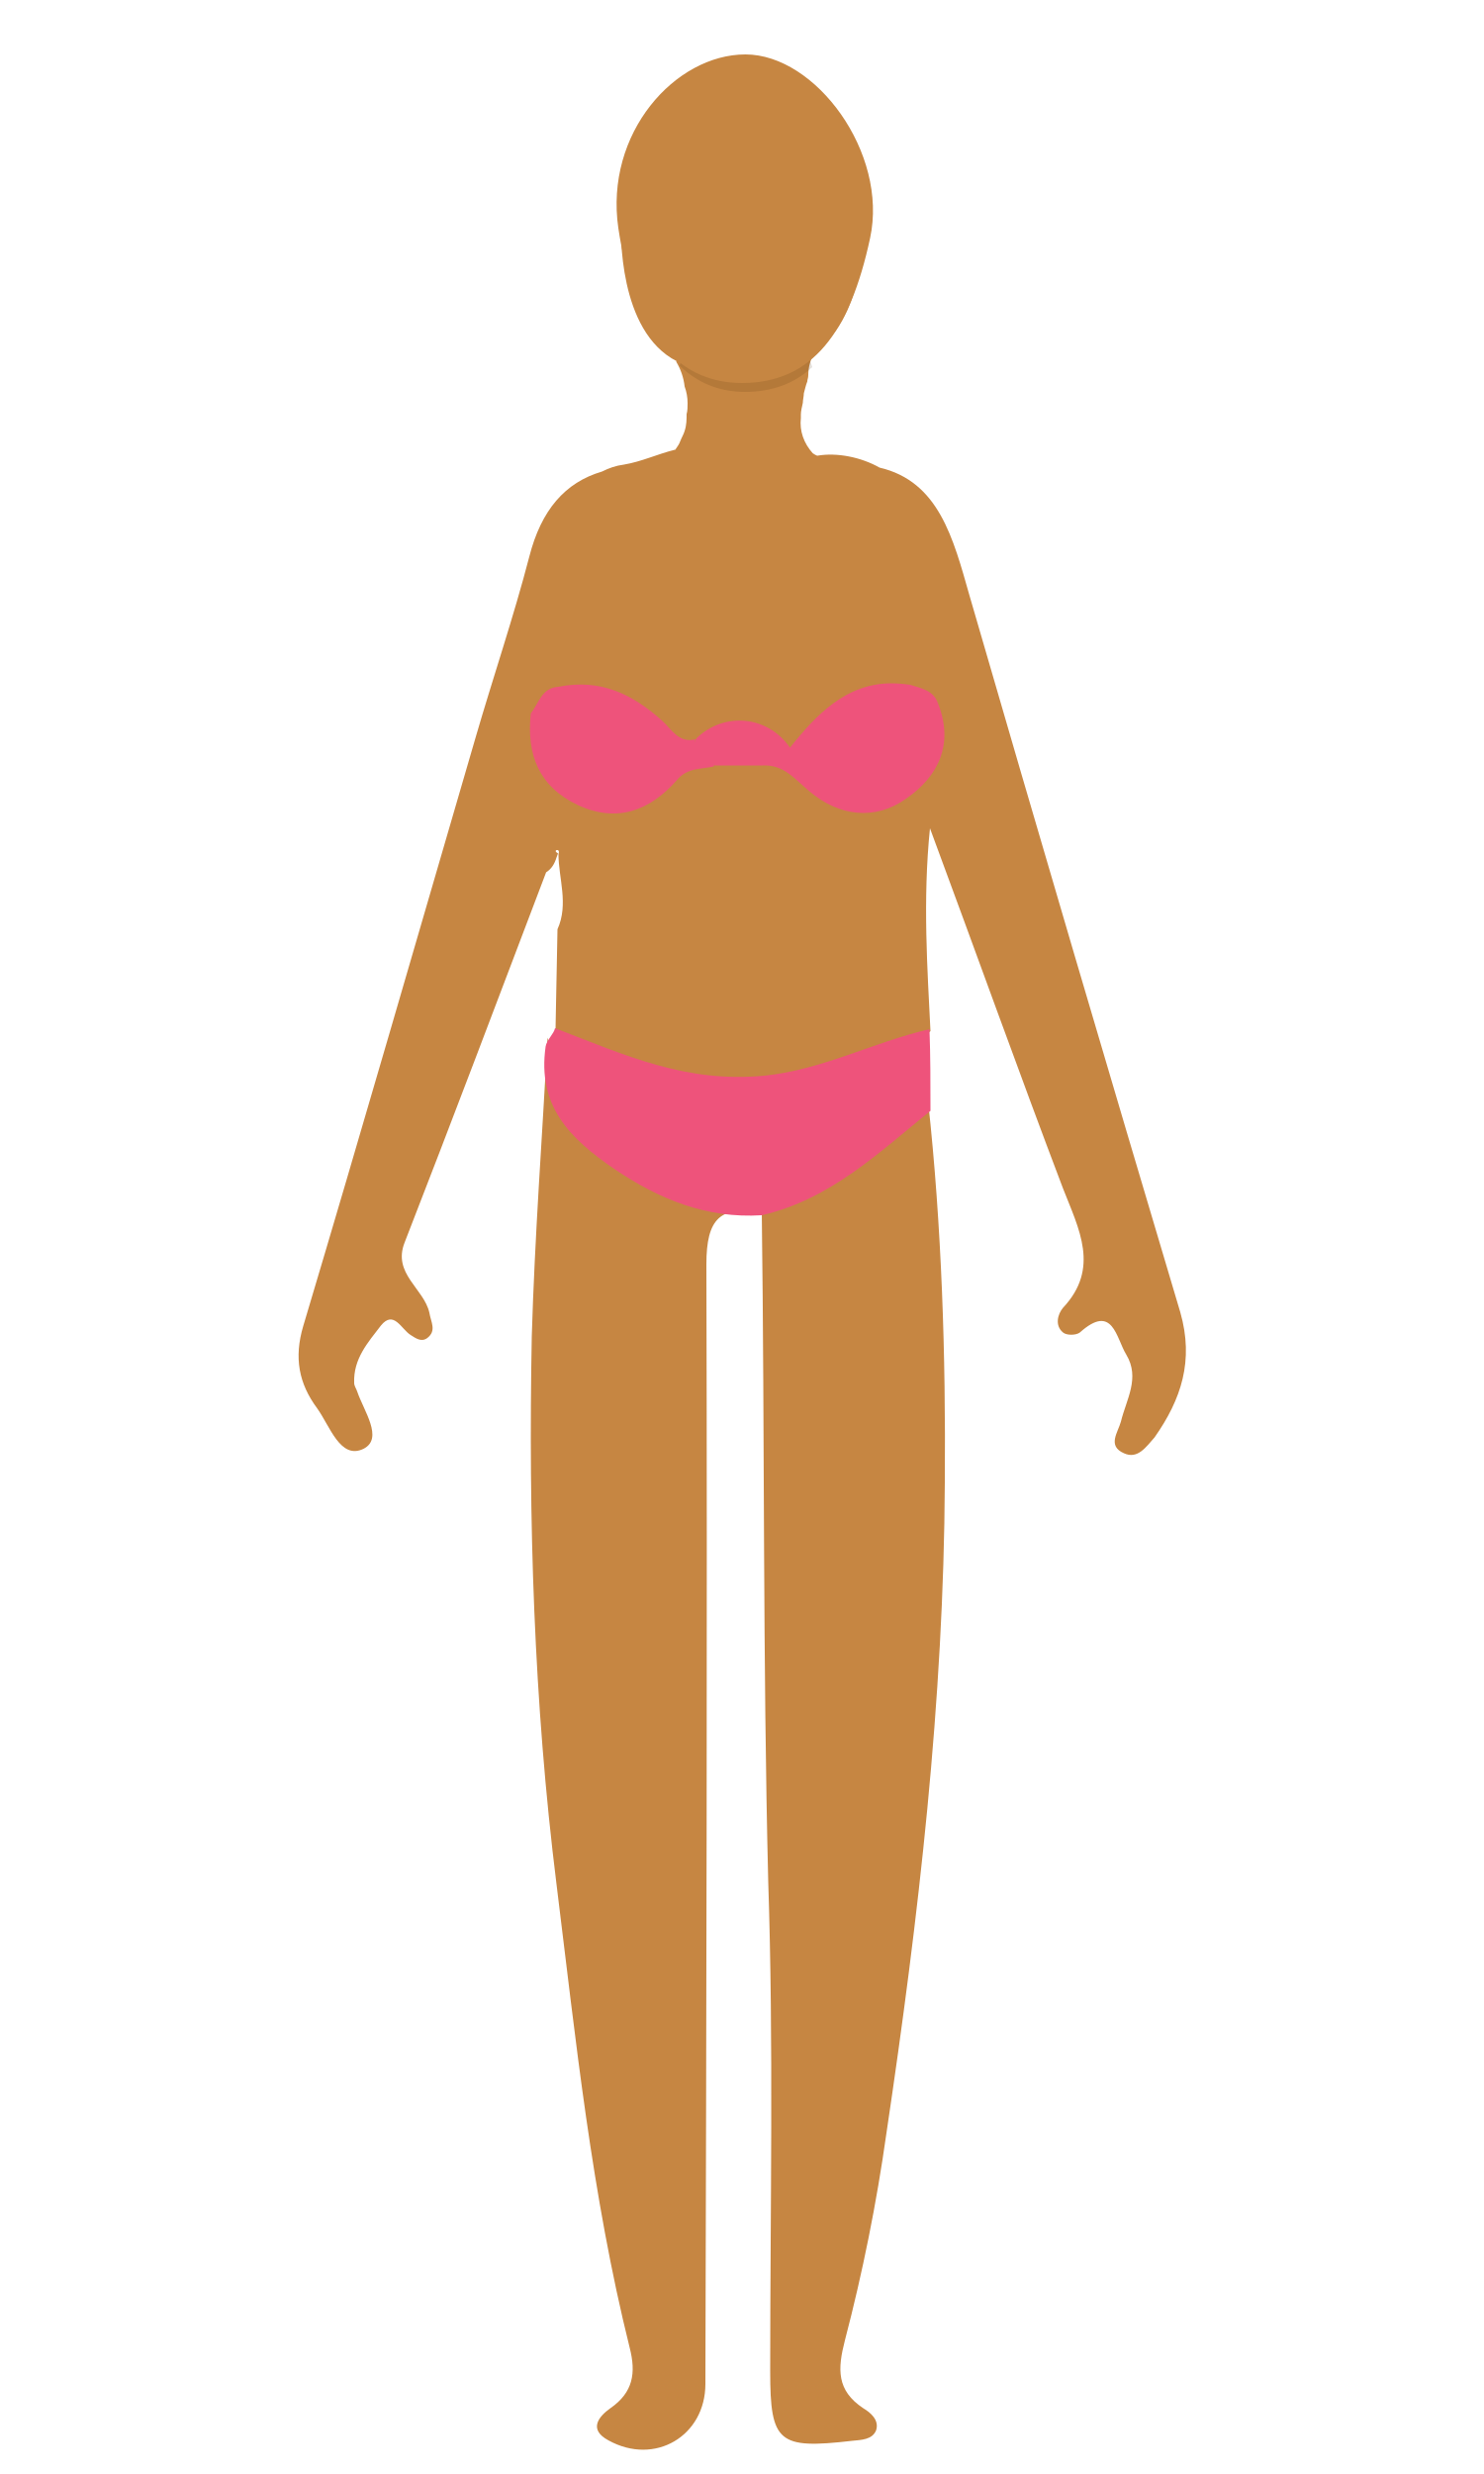
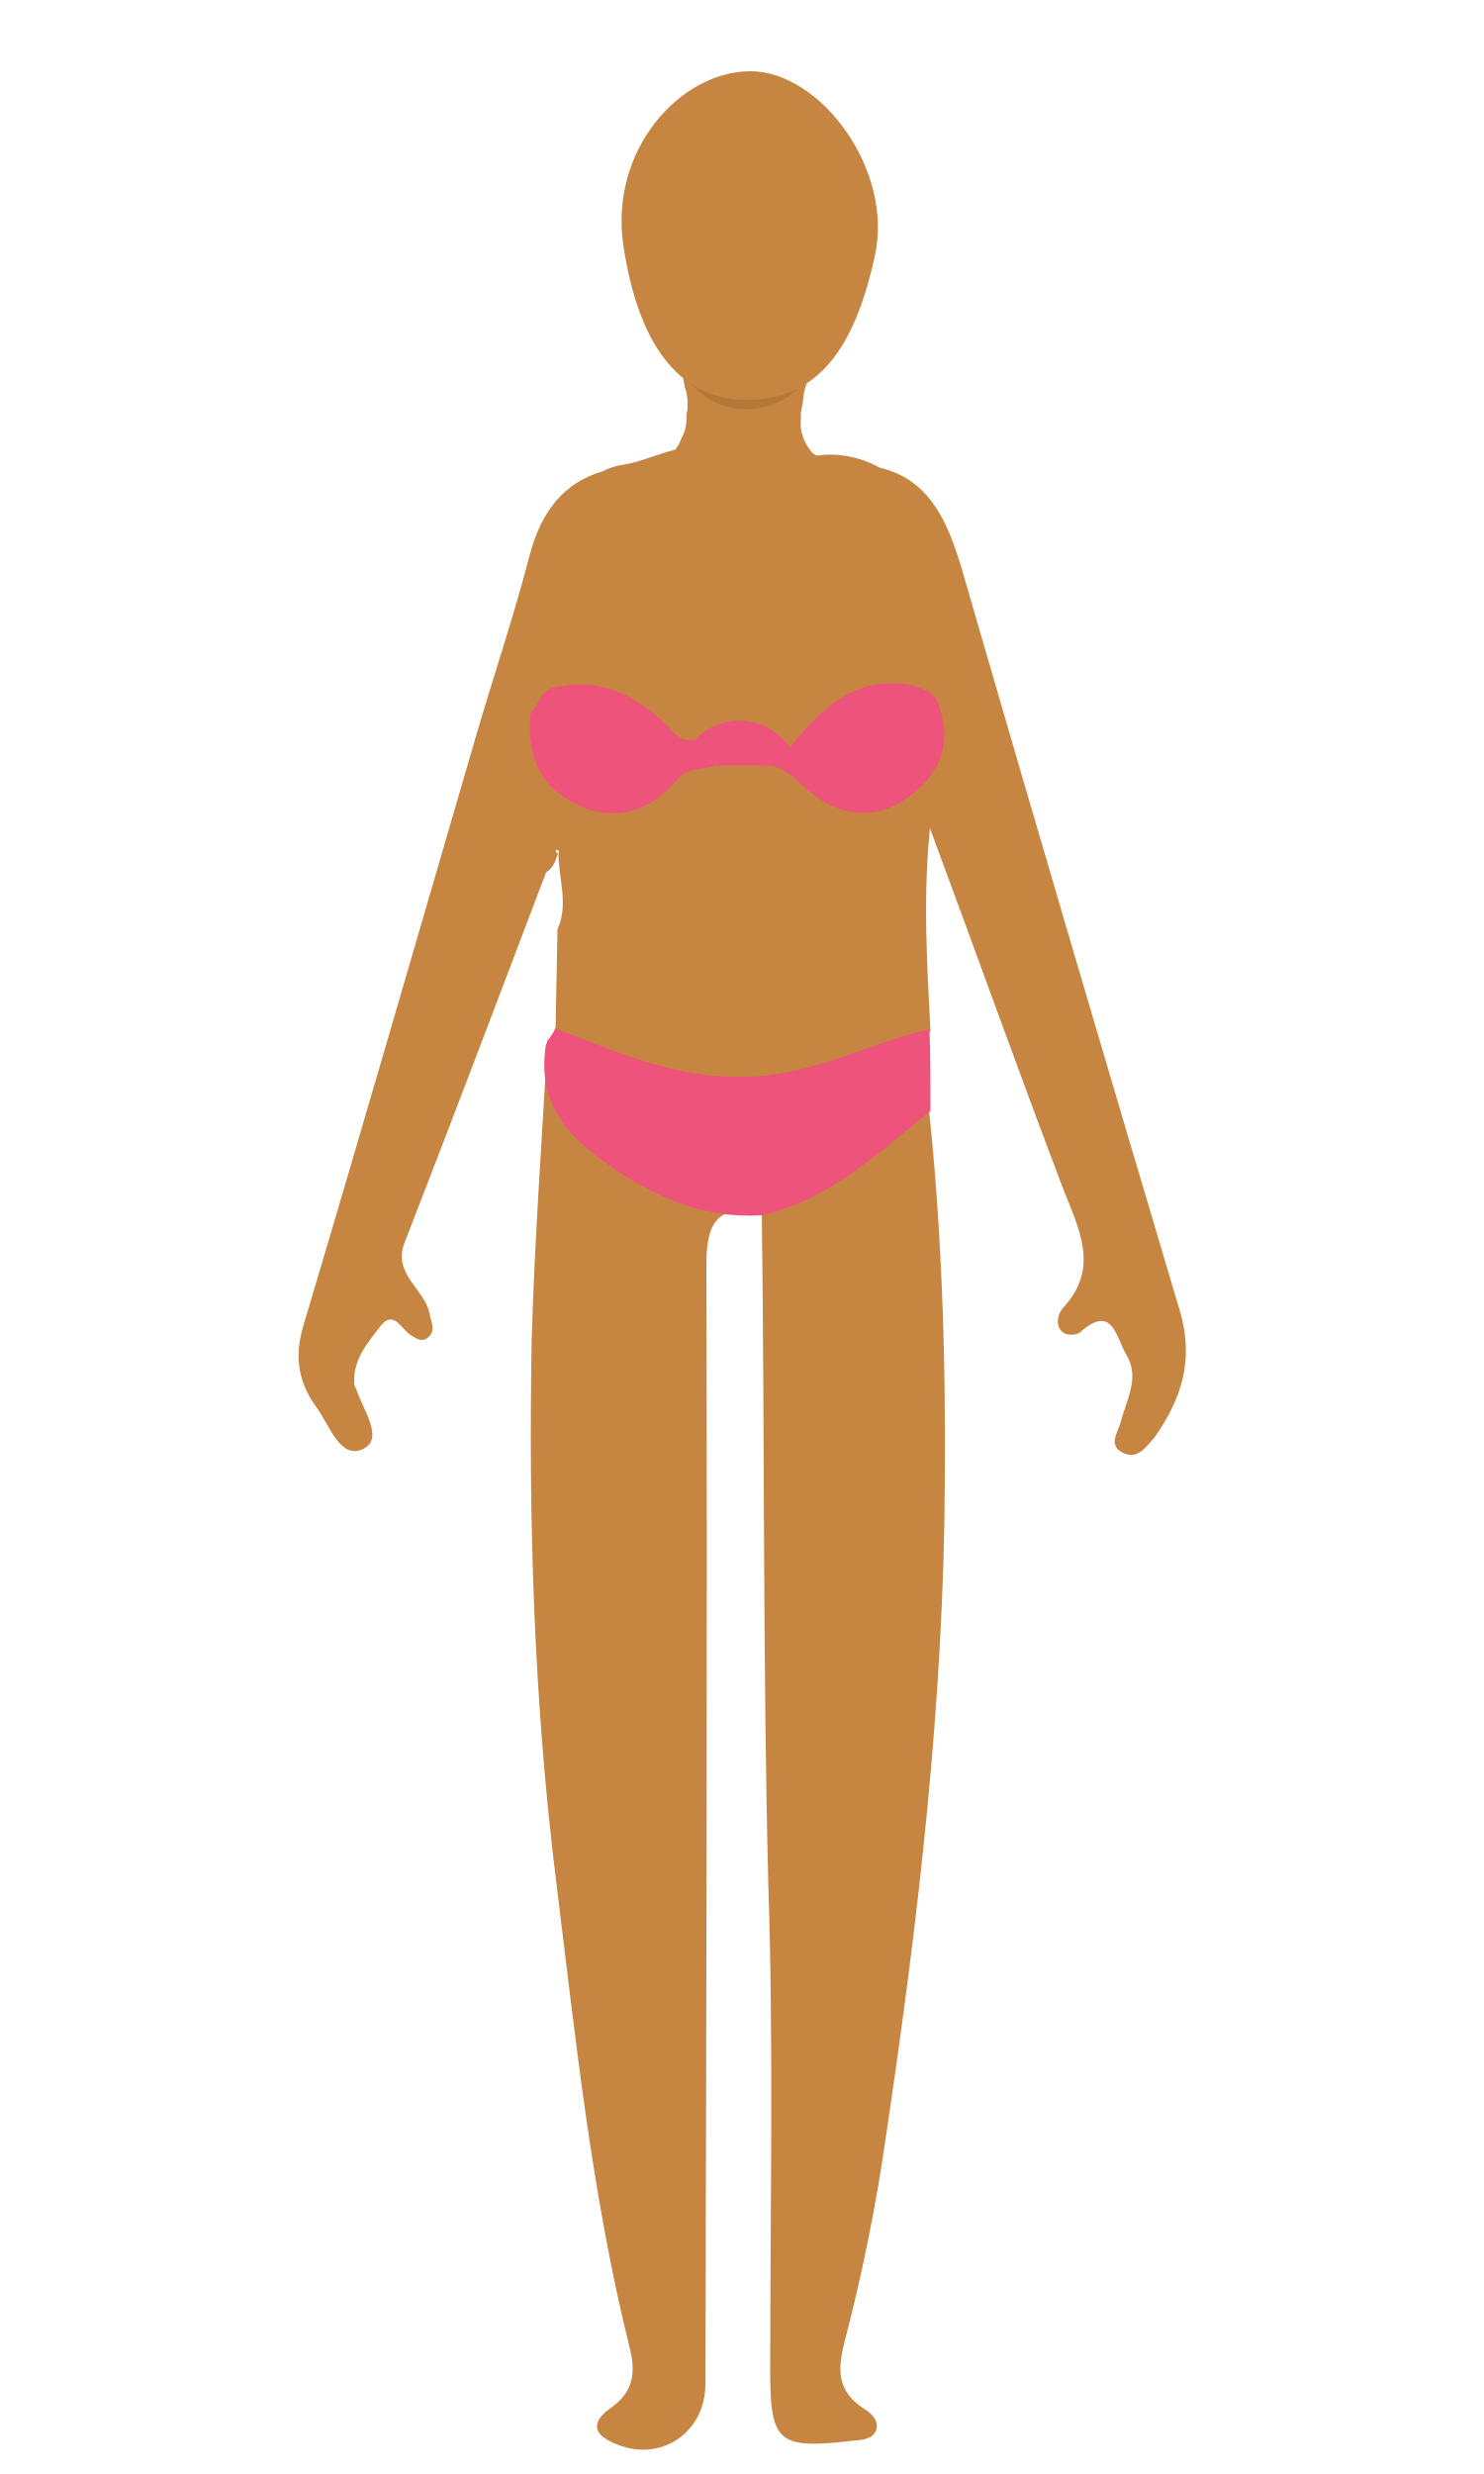
<svg xmlns="http://www.w3.org/2000/svg" version="1.1" id="Layer_1" x="0px" y="0px" viewBox="0 0 300 500" style="enable-background:new 0 0 300 500;" xml:space="preserve">
  <style type="text/css">
	.st0{fill:#C68642;}
- 	.st1{fill:#EE537B;}
- 	.st2{opacity:0.14;fill:#422200;}
+ 	.st1{opacity:0.14;fill:#422200;enable-background:new    ;}
+ 	.st2{fill:#EE537B;}
</style>
-   <path id="path4" class="st0" d="M150.2,14.1c0,0-6.2-0.2-11.4,2.4c-12.3,6.2-13.1,25.3-13.3,27.9c0,2.4-0.6,22.5,11.3,28.6  c0,0-0.1,0-0.1,0.1c0.9,1.5,1.5,3.2,1.7,5c0.4,1.1,0.6,2.2,0.6,3.4c0,0.7,0,1.5-0.2,2.2c0,1.1,0,2.2-0.4,3.4  c-0.2,0.7-0.6,1.3-0.9,2.1c-0.2,0.6-0.6,1.1-1,1.7c0,0-0.1,0-0.1,0c-3.6,0.9-6.7,2.4-10.3,3c-1.6,0.2-3,0.7-4.4,1.4  c-7.5,2.2-12.3,7.8-14.7,17.2c-3.2,12.3-7.3,24.3-10.9,36.7c-11.6,39.7-23,79.3-34.8,118.8c-1.9,6.4-0.9,11.6,2.8,16.6  c2.6,3.6,4.7,10.5,9.4,8.2c4.1-2.1,0-7.7-1.3-11.6c-0.2-0.6-0.6-1.1-0.6-1.7c-0.2-4.9,2.8-8.2,5.4-11.6c2.6-3.2,4.1,0.7,6,1.9  c1.1,0.7,2.2,1.5,3.4,0.6c1.9-1.5,0.7-3.2,0.4-5.1c-1.1-4.9-7.5-7.9-5-14.2c9.7-24.9,19.1-49.8,28.6-74.8c1.1-0.7,1.7-1.7,2.1-3  c0.2-0.6,0.4-0.9,0.2-0.9c-1.1-0.6,0.7-1.1,0.2,0.2c0,4.9,2.1,10.1-0.2,15.2l-0.4,20.4c17,16.5,56.9,15.7,75.8,0.2  c-0.6-12.3-1.6-26.4-0.1-41c9.5,25.6,18,49.4,26.9,72.8c3.2,8.2,7.5,16.1,0,24.1c-1.1,1.3-1.7,3.6,0,5c0.7,0.6,2.6,0.6,3.4,0  c6.7-6,7.3,1.1,9.4,4.5c2.8,4.7,0,9-1.1,13.5c-0.6,2.2-2.8,4.9,0.6,6.4c2.8,1.3,4.5-1.3,6.2-3.2c5.4-7.7,8-15.5,5.2-25.3  c-14.4-48.3-28.6-96.5-42.6-144.8c-3.3-11.6-6.2-23.1-18.2-25.9c-3.7-2.1-8.6-3.1-12.6-2.4c-0.3-0.1-0.6-0.3-0.9-0.5  c-1.8-2-2.7-4.5-2.4-7.1V84v-0.2c0-0.7,0.2-1.5,0.4-2.4c0-0.6,0.2-1.3,0.2-1.9c0.2-0.7,0.4-1.7,0.7-2.4c0-0.4,0.2-0.7,0.2-1.3  c0-1.5,0.4-3,1.1-4.3c-0.2,0-0.4,0.1-0.6,0.1c11-6.7,10.7-24.9,10.5-26.9c-0.4-10.5-5.1-24.1-15-28.6  C155,14.2,150.2,14.1,150.2,14.1z M110.7,209.7c-1.1,20.2-2.6,40.2-3.2,60.4c-0.7,37,0.4,73.9,5,110.7c3.9,31.4,7.1,62.8,14.8,93.7  c1.3,5.1,0.7,9-3.9,12.2c-2.4,1.7-4.5,4.3-0.4,6.5c9.4,5.2,19.6-0.9,19.6-11.4c0.2-75.6,0.4-150.9,0.2-226.3c0-9.2,2.8-12,11.2-10.3  c0.6,45.3,0.2,90.3,1.3,135c1.1,33.1,0.4,66,0.4,99.1c0,14.4,1.7,15.7,16.5,14c1.9-0.2,4.1-0.2,4.9-2.1c0.7-2.1-1.1-3.6-2.6-4.5  c-5.4-3.6-5.2-7.9-3.7-13.7c3.6-13.8,6.4-27.7,8.4-41.9c6.5-43.6,11.6-87.4,11.8-131.5c0.2-25.8-0.6-51.6-3.4-77.2  c-12.2,5-21.7,14.4-33.2,21c-0.1-0.3-0.2-0.5-0.5-0.8c-5.2-3.2-11.4-1.5-17-4.1C123.8,232.7,114.5,223.9,110.7,209.7z" />
-   <path class="st1" d="M180,138.1c-8.9,0.1-14.9,6.2-20.3,13c-4.5-6.5-13.3-7.3-18.9-1.9c-0.2,0.3-0.3,0.6-0.4,0.9  c0-0.2,0.1-0.4,0.2-0.7c-3.4,0.9-4.9-2.1-6.7-3.7c-6-5.4-12.5-8.6-21-6.9c-3.4,0.2-3.9,3.2-5.6,5.4c-0.9,8.4,1.7,14.8,9.5,18.5  c8,3.7,14.6,1.1,20-5c2.1-2.6,4.9-2.2,7.5-2.8c0-0.1,0-0.2,0.1-0.3c0,0,0.1,0.1,0.1,0.1h9.7c4.3-0.2,6.5,2.8,9.4,5.2  c6,5.1,13.3,6,19.6,1.5c6.5-4.5,9.7-11,6.4-19.3c-0.9-2.6-3.4-3-5.6-3.7C182.6,138.2,181.3,138.1,180,138.1L180,138.1z" />
-   <path class="st1" d="M112.2,207.8c-0.2,1.1-1.7,2.4-1.9,3.7c-1.7,12,4.8,18.5,13.8,24.7c9.2,6.2,18.7,10.1,29.9,9.4  c13.9-3.2,23.7-12.7,34.1-21.1c0-5.6,0-11-0.2-16.5c-11.3,2.6-21.6,8.2-33.4,9.4C138.6,218.9,126.5,213.3,112.2,207.8L112.2,207.8z" />
  <g>
-     <path class="st2" d="M137.4,73.9c3.5,3.4,7.9,5.3,13.2,5.3c5.5,0,10-1.7,13.6-5c-0.1-0.3-0.2-0.7-0.3-0.9c-0.1-0.4-0.2-0.9-0.2-1.4   l-25.4-0.2C137.9,72.5,137.6,73.2,137.4,73.9z" />
+     <path id="path4" class="st0" d="M136.8,73c0,0-0.1,0-0.1,0.1c0.9,1.5,1.5,3.2,1.7,5c0.4,1.1,0.6,2.2,0.6,3.4c0,0.7,0,1.5-0.2,2.2   c0,1.1,0,2.2-0.4,3.4c-0.2,0.7-0.6,1.3-0.9,2.1c-0.2,0.6-0.6,1.1-1,1.7h-0.1c-3.6,0.9-6.7,2.4-10.3,3c-1.6,0.2-3,0.7-4.4,1.4   c-7.5,2.2-12.3,7.8-14.7,17.2c-3.2,12.3-7.3,24.3-10.9,36.7c-11.6,39.7-23,79.3-34.8,118.8c-1.9,6.4-0.9,11.6,2.8,16.6   c2.6,3.6,4.7,10.5,9.4,8.2c4.1-2.1,0-7.7-1.3-11.6c-0.2-0.6-0.6-1.1-0.6-1.7c-0.2-4.9,2.8-8.2,5.4-11.6c2.6-3.2,4.1,0.7,6,1.9   c1.1,0.7,2.2,1.5,3.4,0.6c1.9-1.5,0.7-3.2,0.4-5.1c-1.1-4.9-7.5-7.9-5-14.2c9.7-24.9,19.1-49.8,28.6-74.8c1.1-0.7,1.7-1.7,2.1-3   c0.2-0.6,0.4-0.9,0.2-0.9c-1.1-0.6,0.7-1.1,0.2,0.2c0,4.9,2.1,10.1-0.2,15.2l-0.4,20.4c17,16.5,56.9,15.7,75.8,0.2   c-0.6-12.3-1.6-26.4-0.1-41c9.5,25.6,18,49.4,26.9,72.8c3.2,8.2,7.5,16.1,0,24.1c-1.1,1.3-1.7,3.6,0,5c0.7,0.6,2.6,0.6,3.4,0   c6.7-6,7.3,1.1,9.4,4.5c2.8,4.7,0,9-1.1,13.5c-0.6,2.2-2.8,4.9,0.6,6.4c2.8,1.3,4.5-1.3,6.2-3.2c5.4-7.7,8-15.5,5.2-25.3   c-14.4-48.3-28.6-96.5-42.6-144.8c-3.3-11.6-6.2-23.1-18.2-25.9c-3.7-2.1-8.6-3.1-12.6-2.4c-0.3-0.1-0.6-0.3-0.9-0.5   c-1.8-2-2.7-4.5-2.4-7.1V84v-0.2c0-0.7,0.2-1.5,0.4-2.4c0-0.6,0.2-1.3,0.2-1.9c0.2-0.7,0.4-1.7,0.7-2.4c0-0.4,0.2-0.7,0.2-1.3    M110.7,209.7c-1.1,20.2-2.6,40.2-3.2,60.4c-0.7,37,0.4,73.9,5,110.7c3.9,31.4,7.1,62.8,14.8,93.7c1.3,5.1,0.7,9-3.9,12.2   c-2.4,1.7-4.5,4.3-0.4,6.5c9.4,5.2,19.6-0.9,19.6-11.4c0.2-75.6,0.4-150.9,0.2-226.3c0-9.2,2.8-12,11.2-10.3   c0.6,45.3,0.2,90.3,1.3,135c1.1,33.1,0.4,66,0.4,99.1c0,14.4,1.7,15.7,16.5,14c1.9-0.2,4.1-0.2,4.9-2.1c0.7-2.1-1.1-3.6-2.6-4.5   c-5.4-3.6-5.2-7.9-3.7-13.7c3.6-13.8,6.4-27.7,8.4-41.9c6.5-43.6,11.6-87.4,11.8-131.5c0.2-25.8-0.6-51.6-3.4-77.2   c-12.2,5-21.7,14.4-33.2,21c-0.1-0.3-0.2-0.5-0.5-0.8c-5.2-3.2-11.4-1.5-17-4.1C123.8,232.7,114.5,223.9,110.7,209.7z" />
    <g>
-       <path class="st0" d="M175.9,48.1c-4.1,19.1-11.7,29.3-25.9,29.3c-14.2,0-22.1-11.9-25-31.3C122.2,26.9,136.5,11,150.7,11    C164.9,11,179.6,30.9,175.9,48.1z" />
+       <path class="st1" d="M138.2,75.8c3.3,4.4,7.5,6.9,12.5,6.9c5.2,0,9.4-2.2,12.8-6.5c-0.1-0.4-0.2-0.9-0.3-1.2    c-0.1-0.5-0.2-1.2-0.2-1.8L139,73C138.6,74,138.4,74.9,138.2,75.8z" />
+       <g>
+         <path class="st0" d="M176.9,51.5c-4.1,19.1-11.7,29.3-25.9,29.3s-22.1-11.9-25-31.3c-2.8-19.2,11.5-35.1,25.7-35.1     S180.6,34.3,176.9,51.5z" />
+       </g>
    </g>
  </g>
+   <path class="st2" d="M180,138.1c-8.9,0.1-14.9,6.2-20.3,13c-4.5-6.5-13.3-7.3-18.9-1.9c-0.2,0.3-0.3,0.6-0.4,0.9  c0-0.2,0.1-0.4,0.2-0.7c-3.4,0.9-4.9-2.1-6.7-3.7c-6-5.4-12.5-8.6-21-6.9c-3.4,0.2-3.9,3.2-5.6,5.4c-0.9,8.4,1.7,14.8,9.5,18.5  c8,3.7,14.6,1.1,20-5c2.1-2.6,4.9-2.2,7.5-2.8c0-0.1,0-0.2,0.1-0.3l0.1,0.1h9.7c4.3-0.2,6.5,2.8,9.4,5.2c6,5.1,13.3,6,19.6,1.5  c6.5-4.5,9.7-11,6.4-19.3c-0.9-2.6-3.4-3-5.6-3.7C182.6,138.2,181.3,138.1,180,138.1L180,138.1z" />
+   <path class="st2" d="M112.2,207.8c-0.2,1.1-1.7,2.4-1.9,3.7c-1.7,12,4.8,18.5,13.8,24.7c9.2,6.2,18.7,10.1,29.9,9.4  c13.9-3.2,23.7-12.7,34.1-21.1c0-5.6,0-11-0.2-16.5c-11.3,2.6-21.6,8.2-33.4,9.4C138.6,218.9,126.5,213.3,112.2,207.8L112.2,207.8z" />
</svg>
